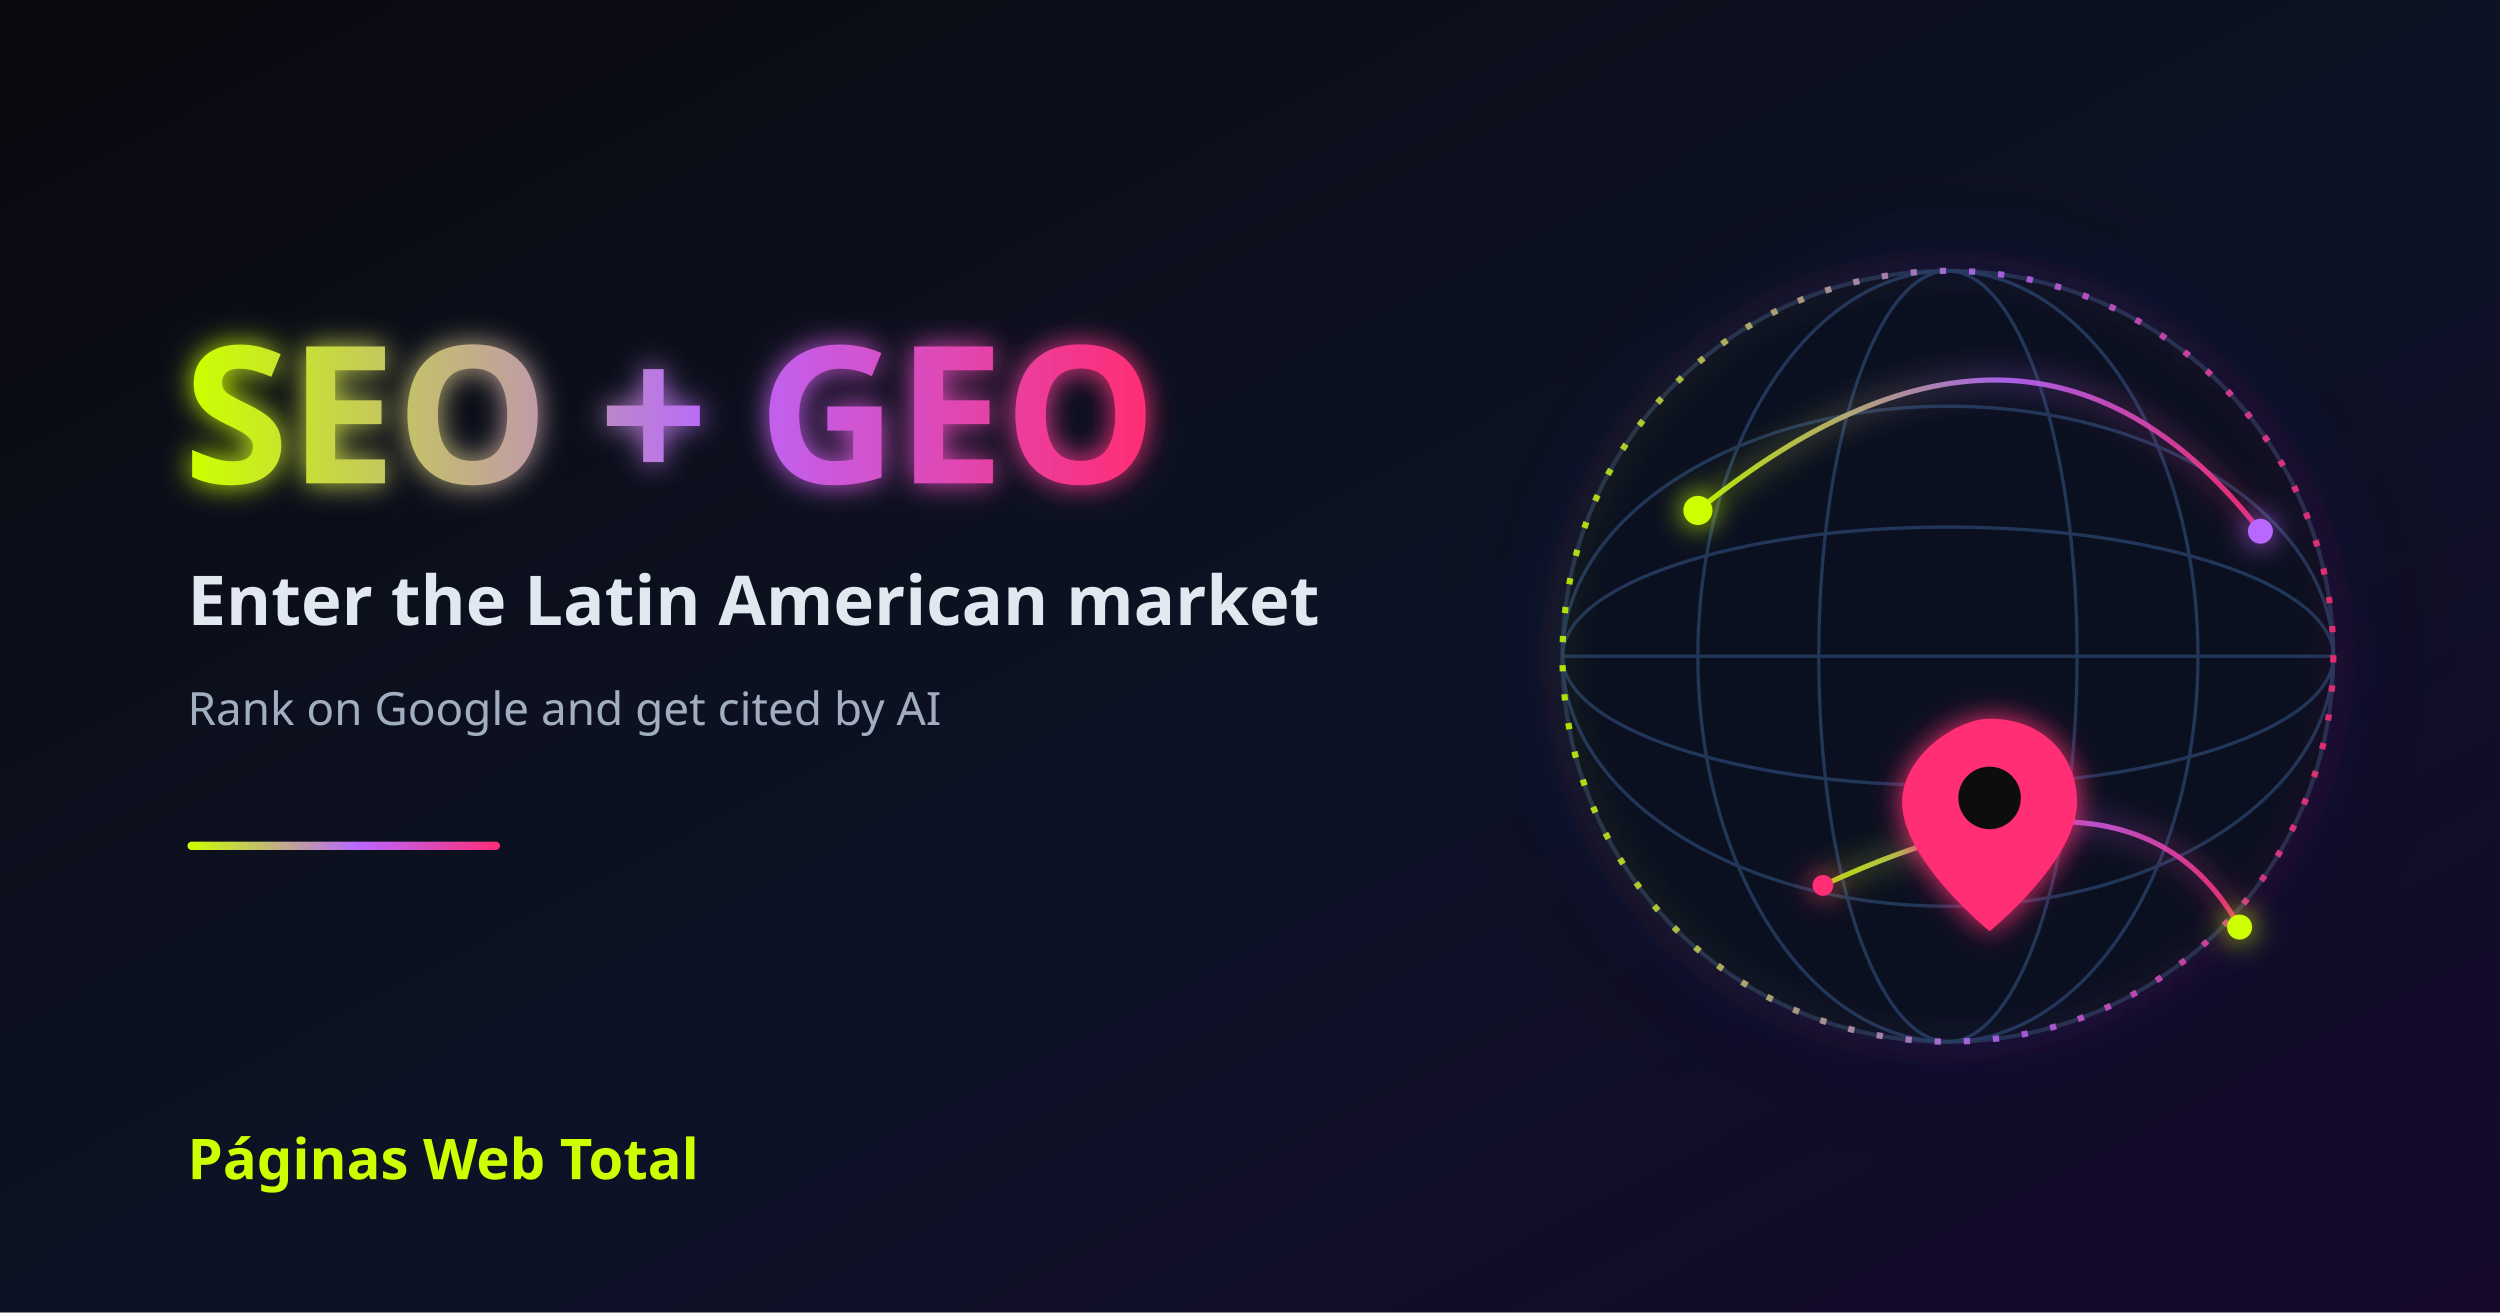
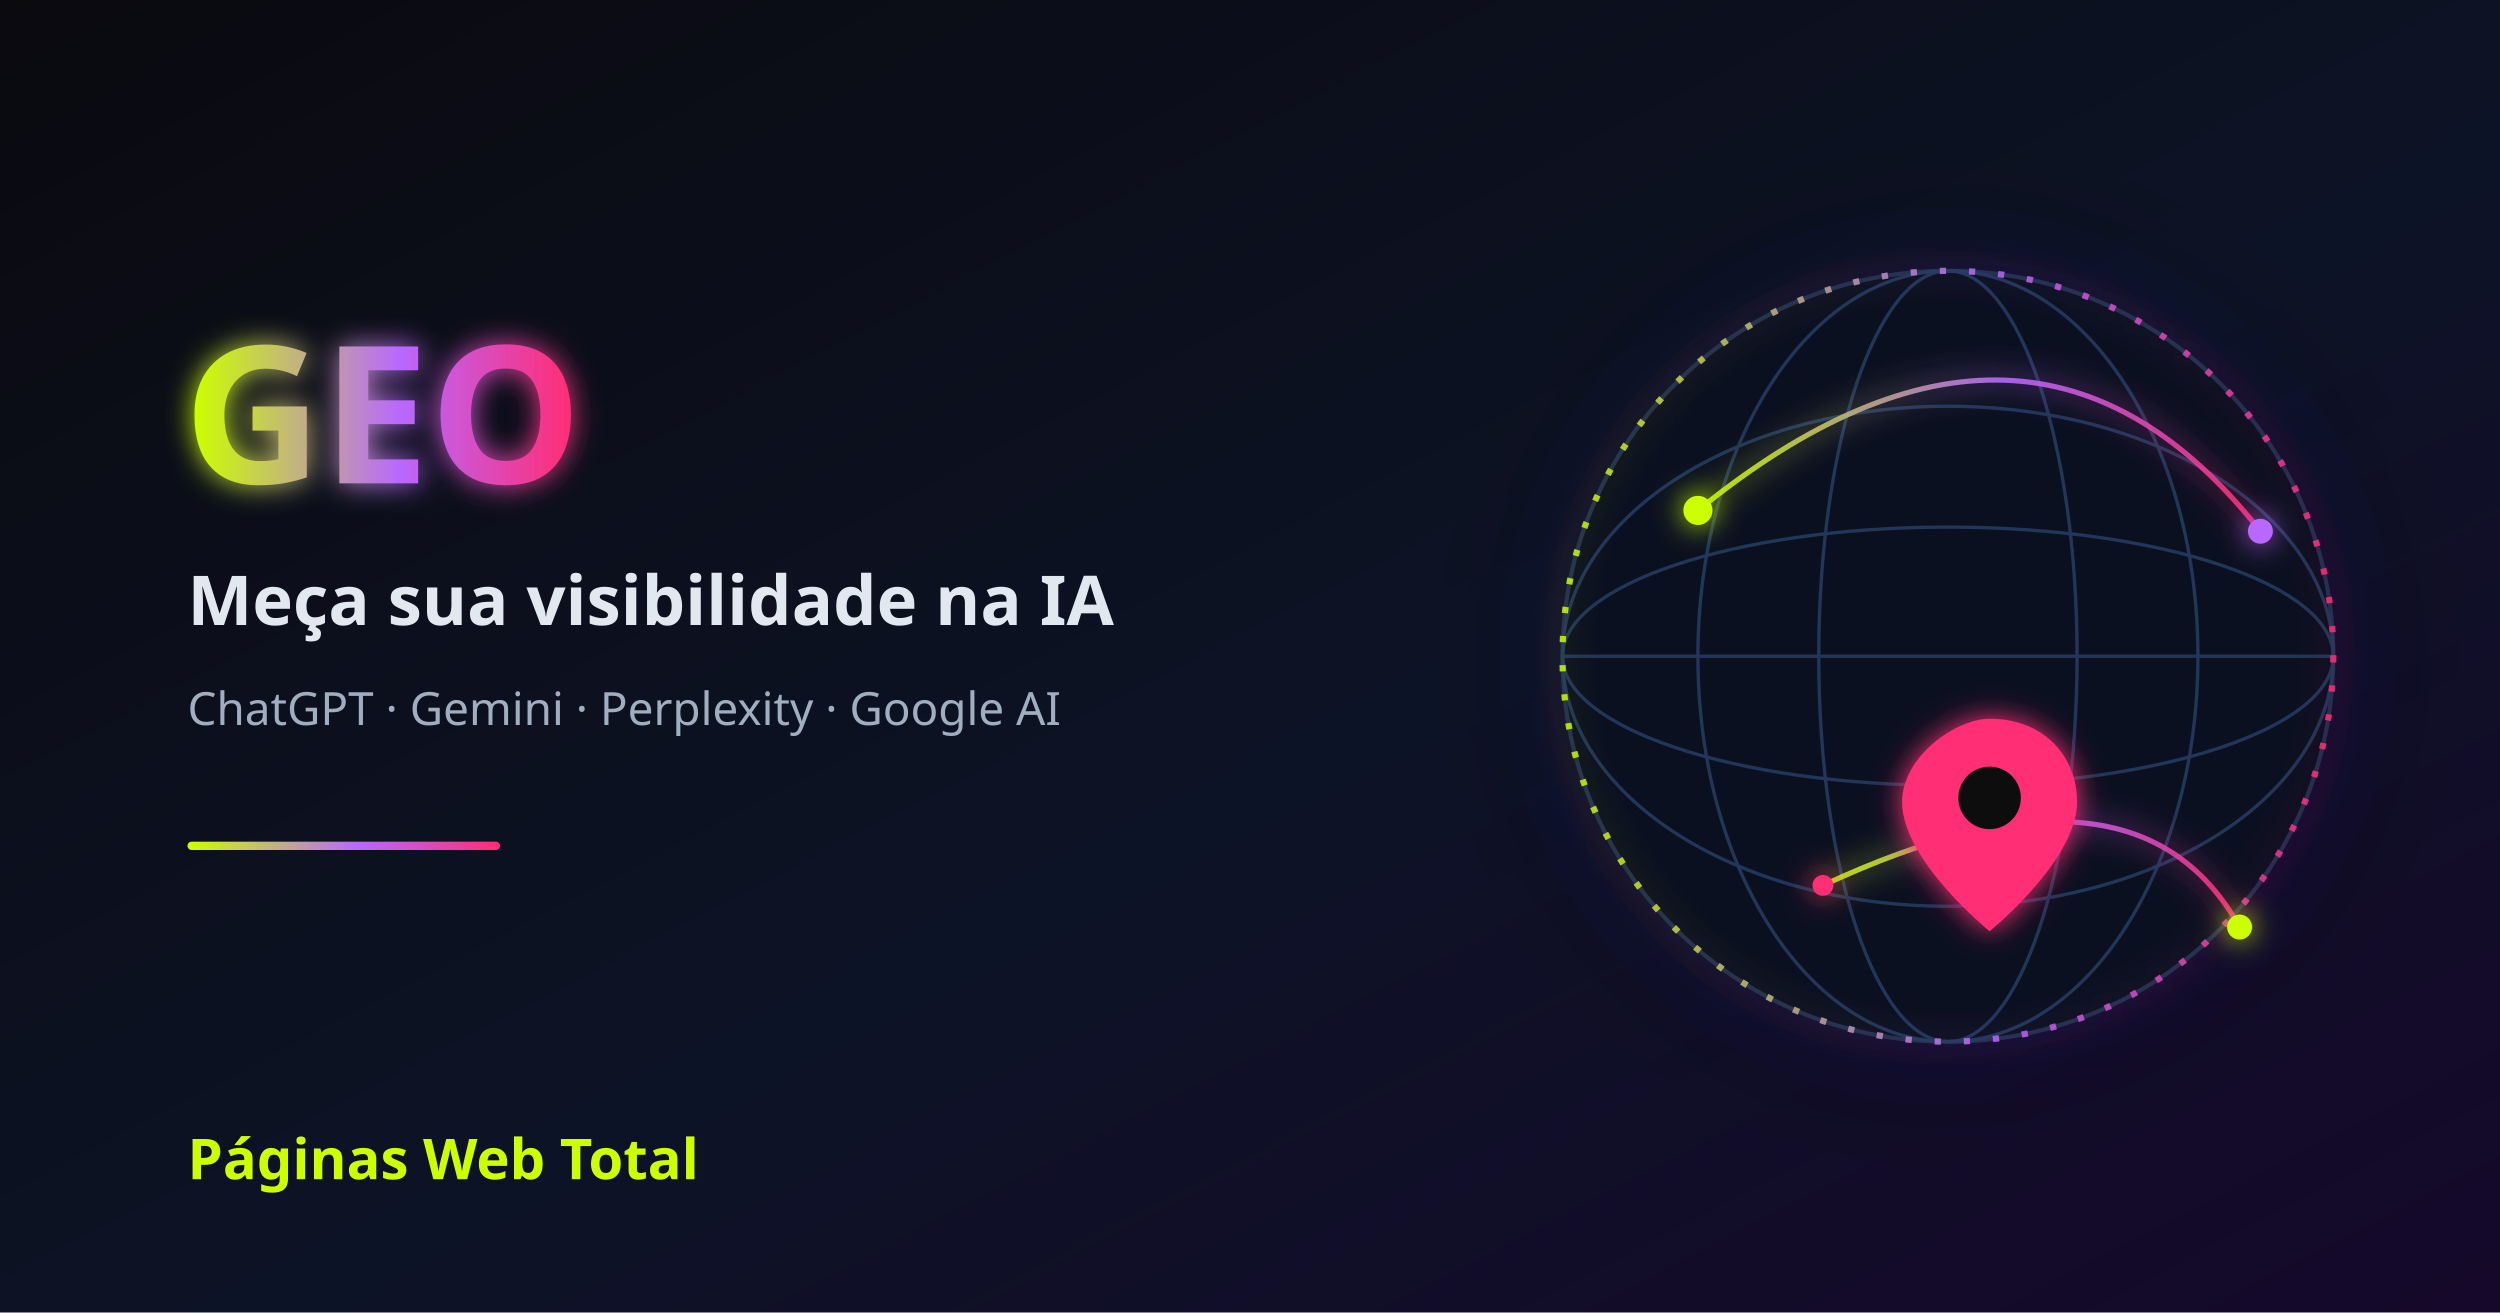
- <svg xmlns="http://www.w3.org/2000/svg" viewBox="0 0 1200 630" width="1200" height="630" role="img" aria-label="SEO + GEO">
+ <svg xmlns="http://www.w3.org/2000/svg" viewBox="0 0 1200 630" width="1200" height="630" role="img" aria-label="GEO">
  <defs>
    <linearGradient id="bg" x1="0" y1="0" x2="1" y2="1">
      <stop offset="0" stop-color="#0a0a0f" />
      <stop offset=".55" stop-color="#0d1326" />
      <stop offset="1" stop-color="#15082a" />
    </linearGradient>
    <linearGradient id="grad" x1="0" y1="0" x2="1" y2="0">
      <stop offset="0" stop-color="#ccff00" />
      <stop offset=".55" stop-color="#b967ff" />
      <stop offset="1" stop-color="#ff2d75" />
    </linearGradient>
    <radialGradient id="halo" cx="50%" cy="50%" r="50%">
      <stop offset="0" stop-color="#b967ff" stop-opacity=".55" />
      <stop offset=".5" stop-color="#5b21b6" stop-opacity=".2" />
      <stop offset="1" stop-color="#000" stop-opacity="0" />
    </radialGradient>
    <filter id="glow" x="-60%" y="-60%" width="220%" height="220%">
      <feGaussianBlur stdDeviation="7" result="b" />
      <feMerge>
        <feMergeNode in="b" />
        <feMergeNode in="SourceGraphic" />
      </feMerge>
    </filter>
    <filter id="soft" x="-80%" y="-80%" width="260%" height="260%">
      <feGaussianBlur stdDeviation="16" />
    </filter>
  </defs>
  <rect width="1200" height="630" fill="url(#bg)" />
  <circle cx="935" cy="315" r="250" fill="url(#halo)" filter="url(#soft)" />
  <g transform="translate(935,315)">
    <circle r="185" fill="#0b1020" stroke="#22304d" stroke-width="2" />
    <g fill="none" stroke="#243a5e" stroke-width="1.6" opacity=".9">
      <ellipse rx="185" ry="62" />
      <ellipse rx="185" ry="120" />
      <ellipse rx="62" ry="185" />
      <ellipse rx="120" ry="185" />
      <line x1="-185" y1="0" x2="185" y2="0" />
    </g>
    <circle r="185" fill="none" stroke="url(#grad)" stroke-width="3" stroke-dasharray="3 11" opacity=".85" filter="url(#glow)" />
    <g fill="none" stroke="url(#grad)" stroke-width="2.5" opacity=".9" filter="url(#glow)">
      <path d="M -120 -70 Q 40 -200 150 -60" />
      <path d="M -60 110 Q 90 40 140 130" />
    </g>
    <g filter="url(#glow)">
      <circle cx="-120" cy="-70" r="7" fill="#ccff00" />
      <circle cx="150" cy="-60" r="6" fill="#b967ff" />
      <circle cx="140" cy="130" r="6" fill="#ccff00" />
      <circle cx="-60" cy="110" r="5" fill="#ff2d75" />
    </g>
    <g transform="translate(20,30)" filter="url(#glow)">
      <path d="M0 0 C 26 0 42 18 42 40 C 42 68 0 102 0 102 C 0 102 -42 68 -42 40 C -42 18 -16 0 0 0 Z" fill="#ff2d75" />
      <circle cx="0" cy="38" r="15" fill="#0a0a0f" />
    </g>
  </g>
-   <text x="88" y="232" font-family="Space Grotesk, sans-serif" font-size="92" font-weight="800" fill="url(#grad)" filter="url(#glow)">SEO + GEO</text>
-   <text x="90" y="300" font-family="Plus Jakarta Sans, sans-serif" font-size="33" font-weight="700" fill="#e2e8f0">Enter the Latin American market</text>
-   <text x="90" y="348" font-family="Plus Jakarta Sans, sans-serif" font-size="22" fill="#a0aec0">Rank on Google and get cited by AI</text>
+   <text x="88" y="232" font-family="Space Grotesk, sans-serif" font-size="92" font-weight="800" fill="url(#grad)" filter="url(#glow)">GEO</text>
+   <text x="90" y="300" font-family="Plus Jakarta Sans, sans-serif" font-size="33" font-weight="700" fill="#e2e8f0">Meça sua visibilidade na IA</text>
+   <text x="90" y="348" font-family="Plus Jakarta Sans, sans-serif" font-size="22" fill="#a0aec0">ChatGPT · Gemini · Perplexity · Google AI</text>
  <rect x="90" y="404" width="150" height="4" rx="2" fill="url(#grad)" />
  <text x="90" y="566" font-family="Space Grotesk, sans-serif" font-size="27" font-weight="700" fill="#ccff00">Páginas Web Total</text>
</svg>
